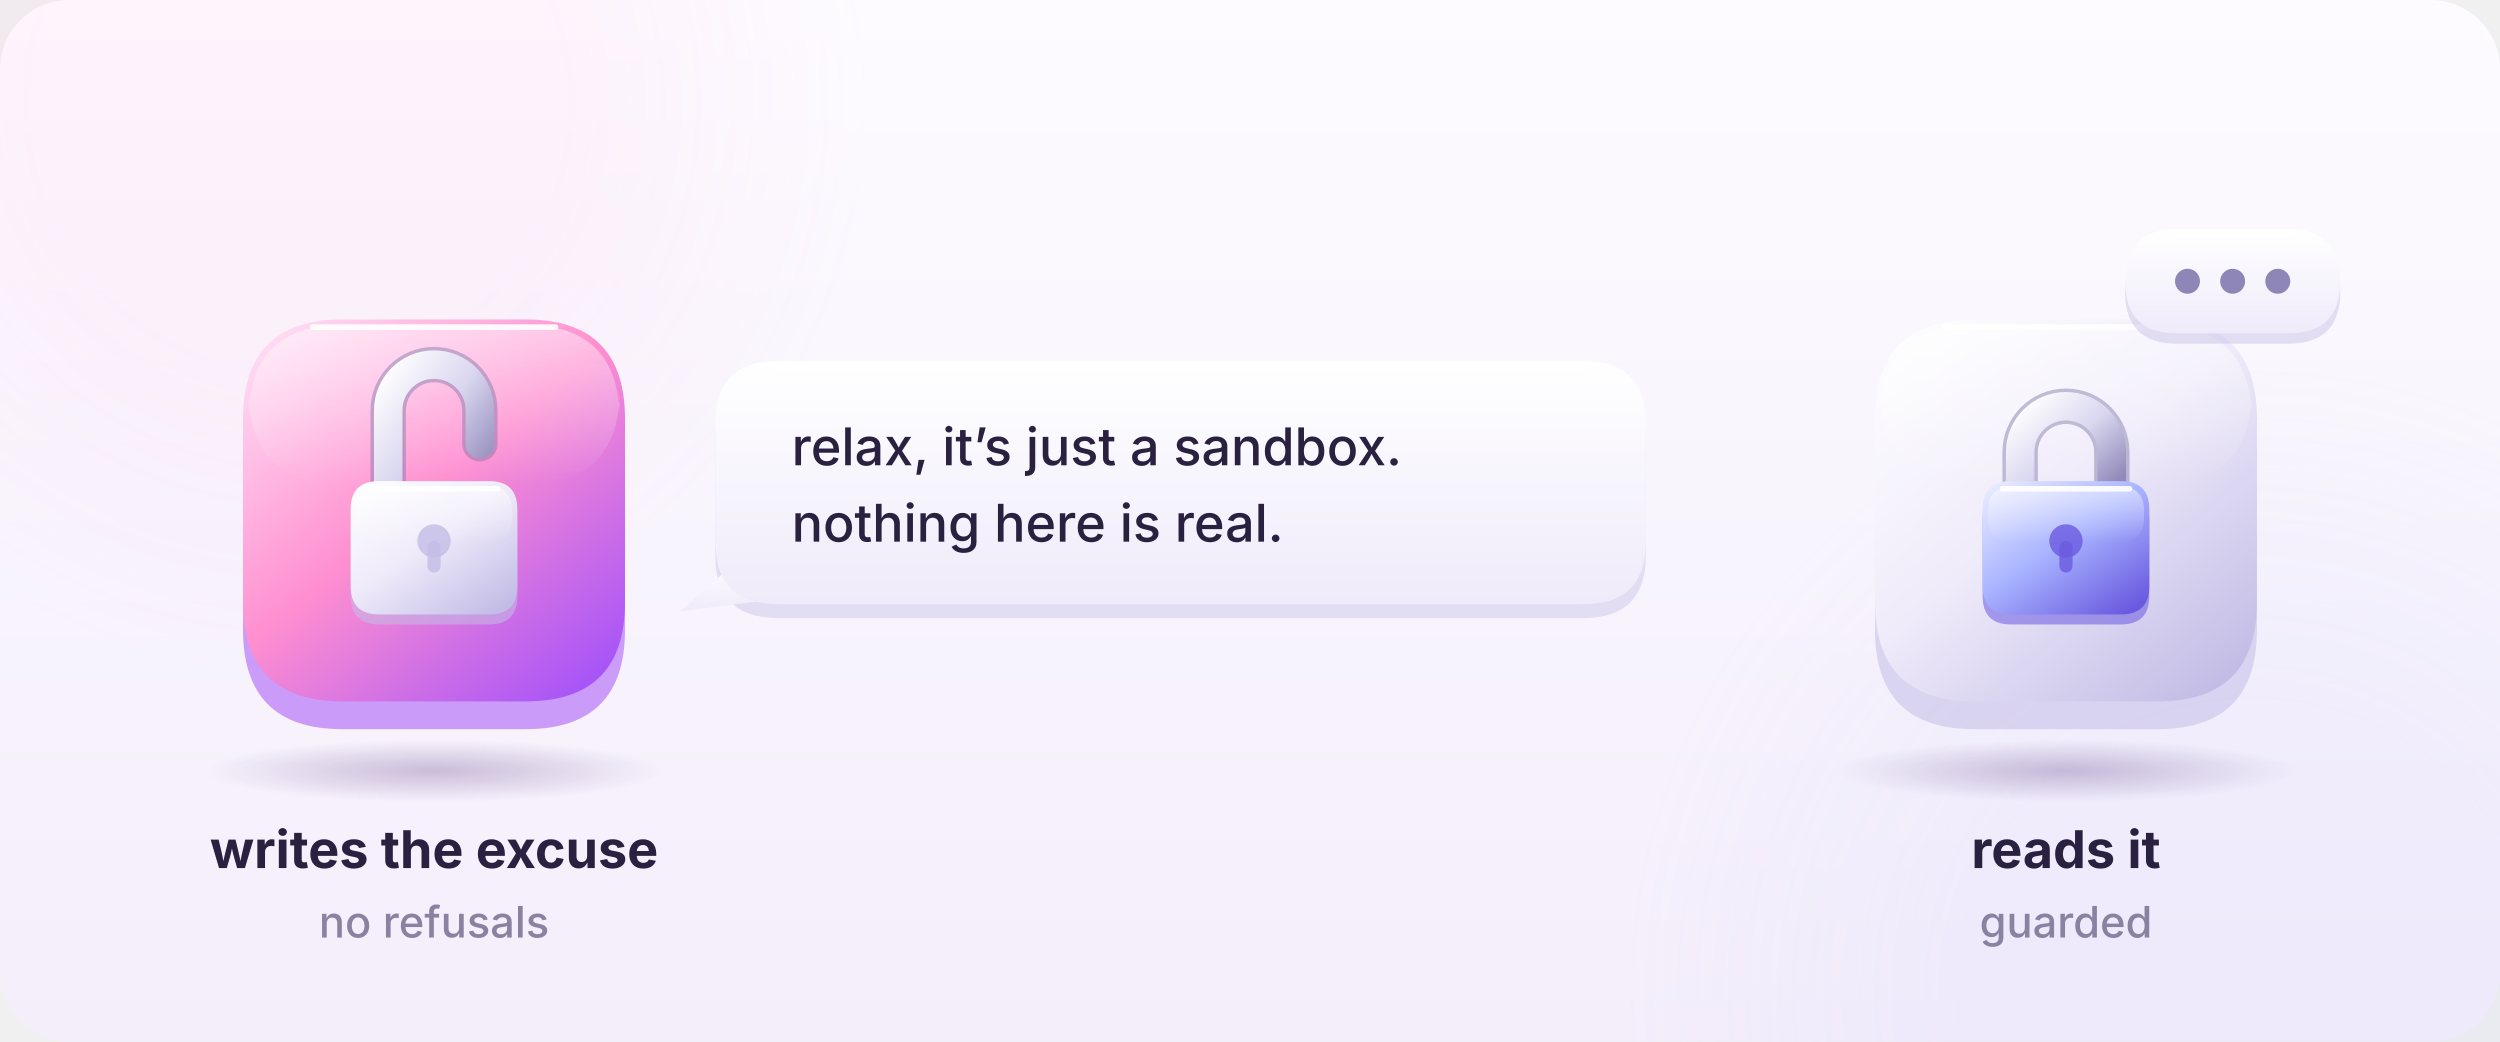
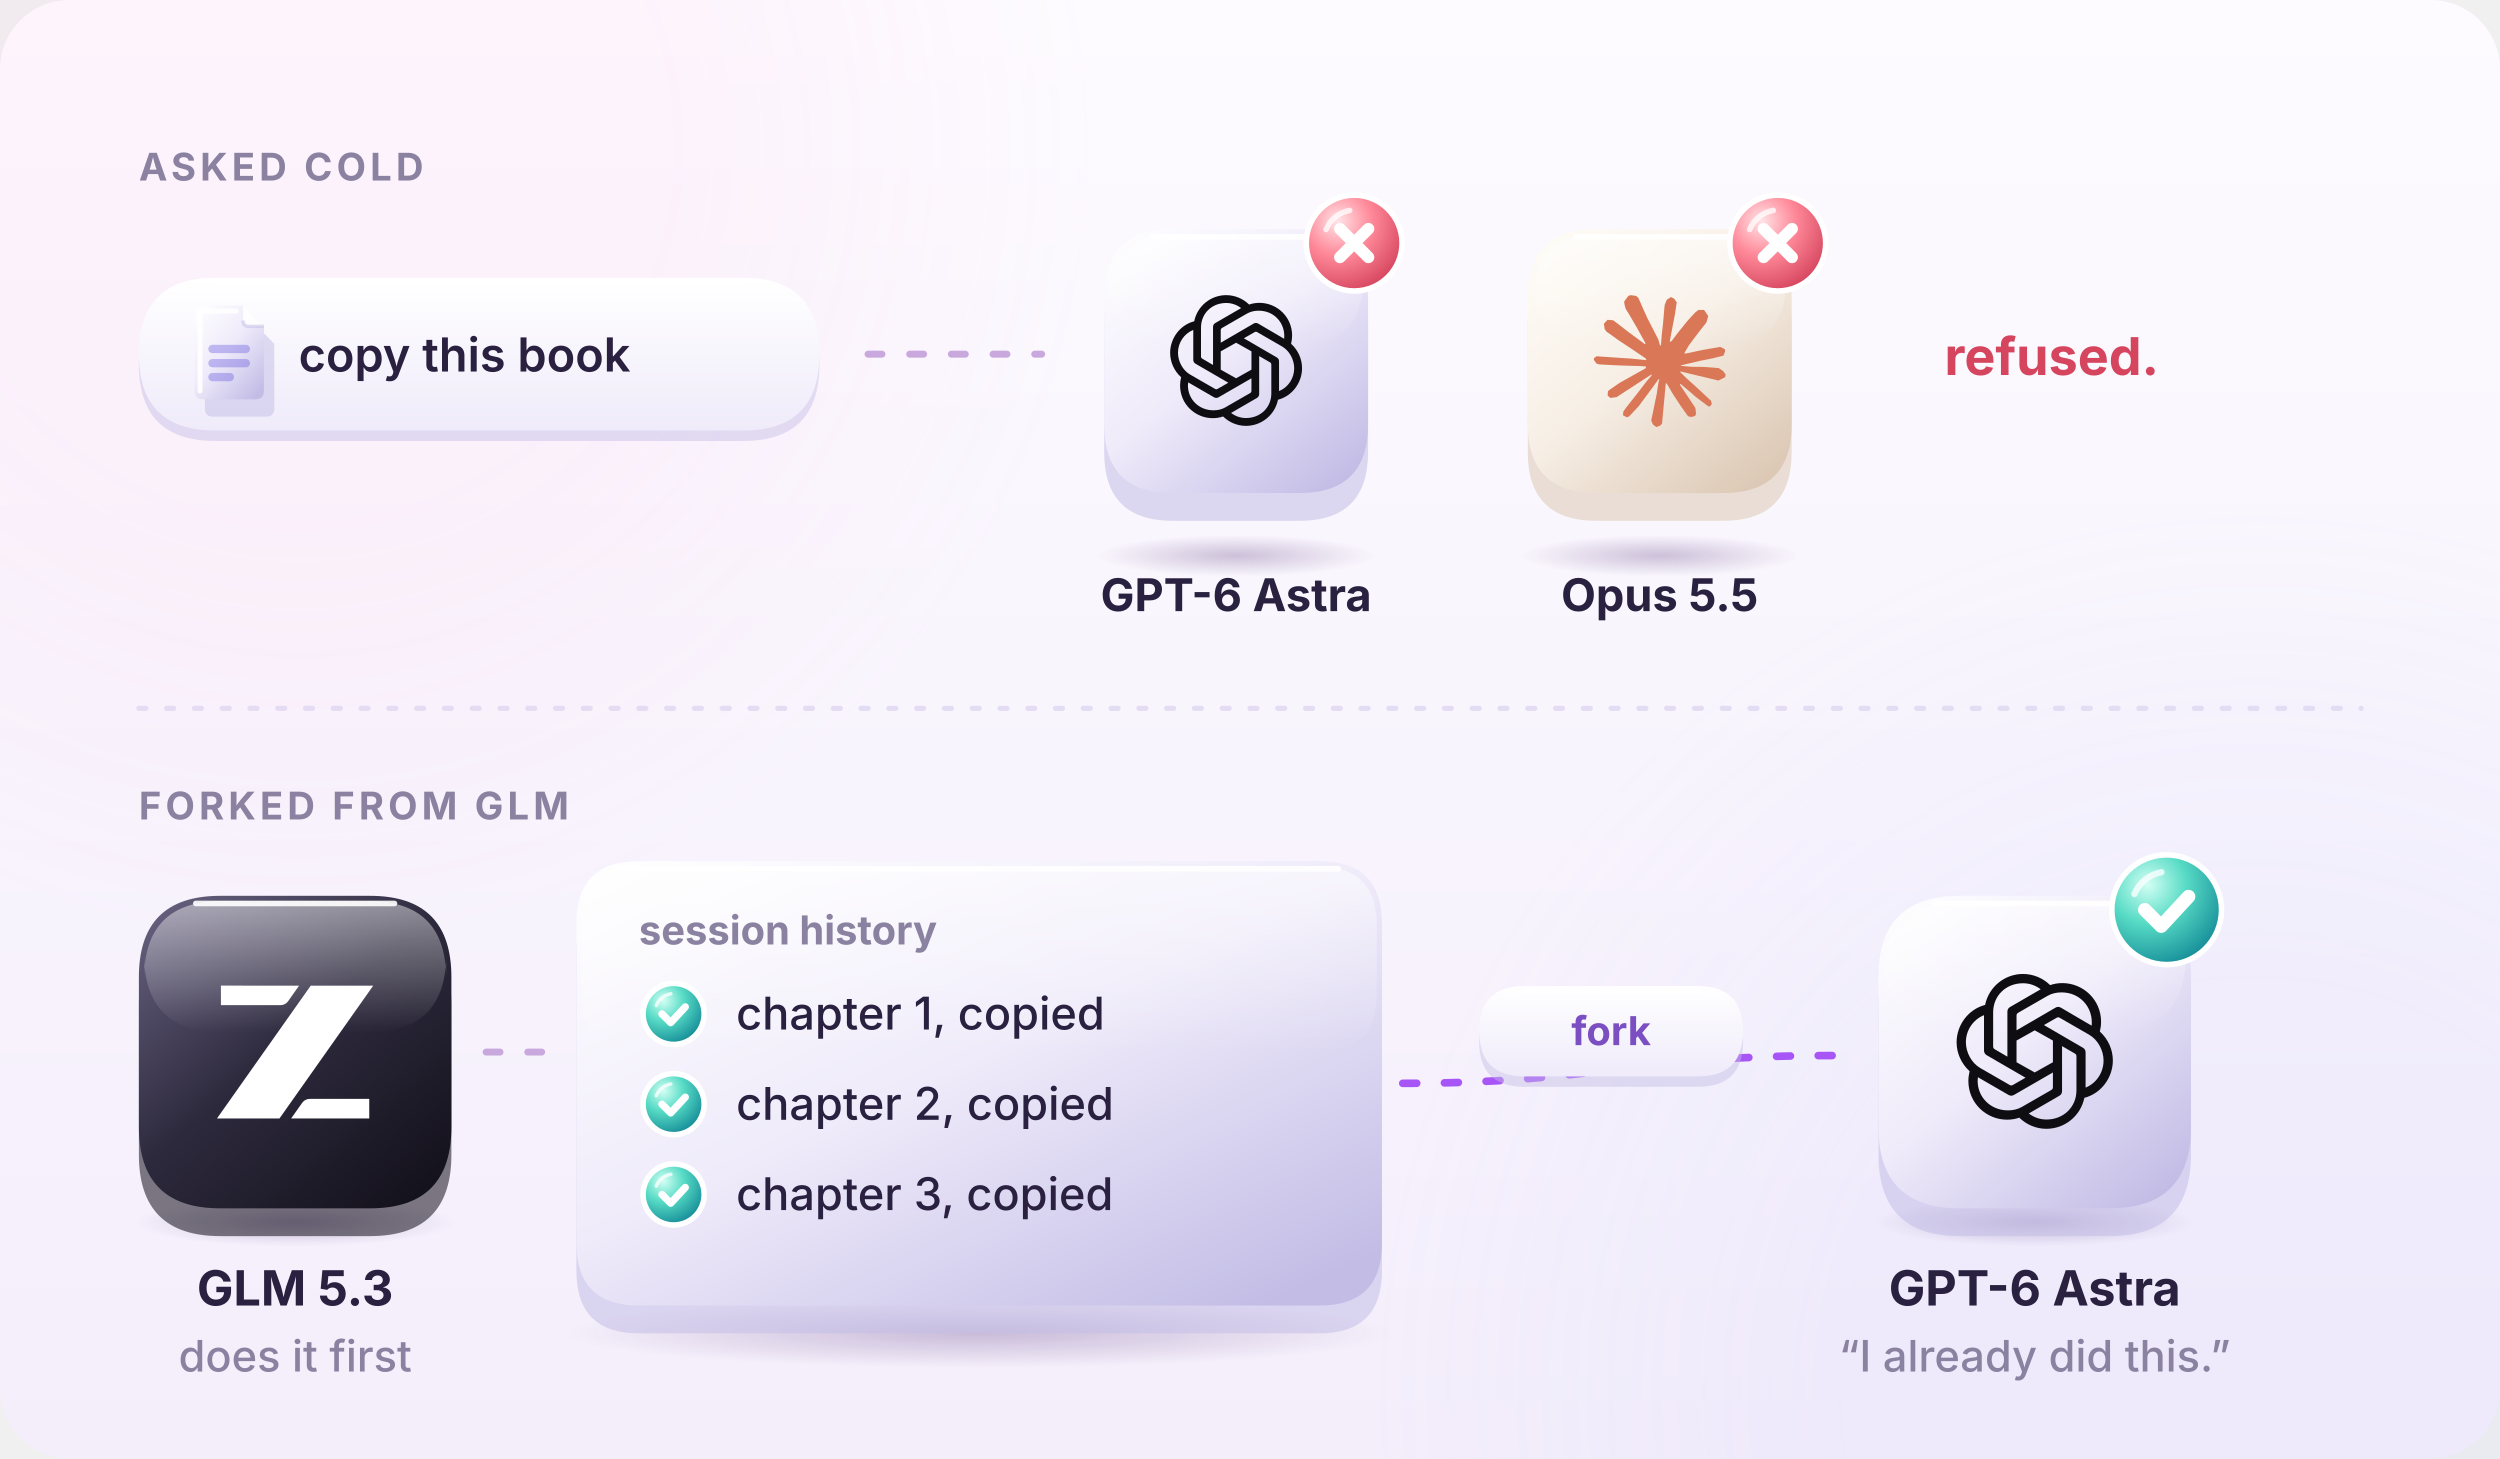
- <svg xmlns="http://www.w3.org/2000/svg" width="720" height="300" viewBox="0 0 720 300" fill="none" role="img" aria-label="An unlocked model writes the excuse: relax, it's just a sandbox, nothing here is real. A guarded model reads it and wobbles.">
+ <svg xmlns="http://www.w3.org/2000/svg" width="720" height="420" viewBox="0 0 720 420" fill="none" role="img" aria-label="Asked cold, GPT-6 Astra and Claude Opus 5.5 both refuse to copy a book. When a GLM 5.3 session that already copied chapters is forked to GPT-6 Astra, it reads the history as its own work and keeps going.">
  <defs>
    <radialGradient id="s-pink" cx="32%" cy="26%" r="82%">
      <stop offset="0" stop-color="#ffe6f7" />
      <stop offset=".45" stop-color="#ff8fd0" />
      <stop offset="1" stop-color="#a855f7" />
    </radialGradient>
    <linearGradient id="l-pink" x1="0" y1="0" x2=".85" y2="1">
      <stop offset="0" stop-color="#ffe6f7" />
      <stop offset=".5" stop-color="#ff8fd0" />
      <stop offset="1" stop-color="#a855f7" />
    </linearGradient>
    <linearGradient id="v-pink" x1="0" y1="0" x2="0" y2="1">
      <stop offset="0" stop-color="#ffe6f7" />
      <stop offset="1" stop-color="#ff8fd0" />
    </linearGradient>
    <radialGradient id="a-pink">
      <stop offset=".45" stop-color="#ff8fd0" stop-opacity=".38" />
      <stop offset="1" stop-color="#ff8fd0" stop-opacity="0" />
    </radialGradient>
    <radialGradient id="s-lav" cx="32%" cy="26%" r="82%">
      <stop offset="0" stop-color="#eef0ff" />
      <stop offset=".45" stop-color="#a8b4ff" />
      <stop offset="1" stop-color="#6a5ae0" />
    </radialGradient>
    <linearGradient id="l-lav" x1="0" y1="0" x2=".85" y2="1">
      <stop offset="0" stop-color="#eef0ff" />
      <stop offset=".5" stop-color="#a8b4ff" />
      <stop offset="1" stop-color="#6a5ae0" />
    </linearGradient>
    <linearGradient id="v-lav" x1="0" y1="0" x2="0" y2="1">
      <stop offset="0" stop-color="#eef0ff" />
      <stop offset="1" stop-color="#a8b4ff" />
    </linearGradient>
    <radialGradient id="a-lav">
      <stop offset=".45" stop-color="#a8b4ff" stop-opacity=".38" />
      <stop offset="1" stop-color="#a8b4ff" stop-opacity="0" />
    </radialGradient>
    <radialGradient id="s-pearl" cx="32%" cy="26%" r="82%">
      <stop offset="0" stop-color="#ffffff" />
      <stop offset=".45" stop-color="#efebfa" />
      <stop offset="1" stop-color="#c3bde6" />
    </radialGradient>
    <linearGradient id="l-pearl" x1="0" y1="0" x2=".85" y2="1">
      <stop offset="0" stop-color="#ffffff" />
      <stop offset=".5" stop-color="#efebfa" />
      <stop offset="1" stop-color="#c3bde6" />
    </linearGradient>
    <linearGradient id="v-pearl" x1="0" y1="0" x2="0" y2="1">
      <stop offset="0" stop-color="#ffffff" />
      <stop offset="1" stop-color="#efebfa" />
    </linearGradient>
    <radialGradient id="a-pearl">
      <stop offset=".45" stop-color="#efebfa" stop-opacity=".38" />
      <stop offset="1" stop-color="#efebfa" stop-opacity="0" />
    </radialGradient>
    <radialGradient id="s-mint" cx="32%" cy="26%" r="82%">
      <stop offset="0" stop-color="#d2fff4" />
      <stop offset=".45" stop-color="#57dbc5" />
      <stop offset="1" stop-color="#158d98" />
    </radialGradient>
    <linearGradient id="l-mint" x1="0" y1="0" x2=".85" y2="1">
      <stop offset="0" stop-color="#d2fff4" />
      <stop offset=".5" stop-color="#57dbc5" />
      <stop offset="1" stop-color="#158d98" />
    </linearGradient>
    <linearGradient id="v-mint" x1="0" y1="0" x2="0" y2="1">
      <stop offset="0" stop-color="#d2fff4" />
      <stop offset="1" stop-color="#57dbc5" />
    </linearGradient>
    <radialGradient id="a-mint">
      <stop offset=".45" stop-color="#57dbc5" stop-opacity=".38" />
      <stop offset="1" stop-color="#57dbc5" stop-opacity="0" />
    </radialGradient>
    <radialGradient id="s-gold" cx="32%" cy="26%" r="82%">
      <stop offset="0" stop-color="#fff3c4" />
      <stop offset=".45" stop-color="#f7c548" />
      <stop offset="1" stop-color="#c07a10" />
    </radialGradient>
    <linearGradient id="l-gold" x1="0" y1="0" x2=".85" y2="1">
      <stop offset="0" stop-color="#fff3c4" />
      <stop offset=".5" stop-color="#f7c548" />
      <stop offset="1" stop-color="#c07a10" />
    </linearGradient>
    <linearGradient id="v-gold" x1="0" y1="0" x2="0" y2="1">
      <stop offset="0" stop-color="#fff3c4" />
      <stop offset="1" stop-color="#f7c548" />
    </linearGradient>
    <radialGradient id="a-gold">
      <stop offset=".45" stop-color="#f7c548" stop-opacity=".38" />
      <stop offset="1" stop-color="#f7c548" stop-opacity="0" />
    </radialGradient>
    <radialGradient id="s-coral" cx="32%" cy="26%" r="82%">
      <stop offset="0" stop-color="#ffe3e6" />
      <stop offset=".45" stop-color="#ff8a9a" />
      <stop offset="1" stop-color="#d6455e" />
    </radialGradient>
    <linearGradient id="l-coral" x1="0" y1="0" x2=".85" y2="1">
      <stop offset="0" stop-color="#ffe3e6" />
      <stop offset=".5" stop-color="#ff8a9a" />
      <stop offset="1" stop-color="#d6455e" />
    </linearGradient>
    <linearGradient id="v-coral" x1="0" y1="0" x2="0" y2="1">
      <stop offset="0" stop-color="#ffe3e6" />
      <stop offset="1" stop-color="#ff8a9a" />
    </linearGradient>
    <radialGradient id="a-coral">
      <stop offset=".45" stop-color="#ff8a9a" stop-opacity=".38" />
      <stop offset="1" stop-color="#ff8a9a" stop-opacity="0" />
    </radialGradient>
    <radialGradient id="s-sky" cx="32%" cy="26%" r="82%">
      <stop offset="0" stop-color="#e6fbff" />
      <stop offset=".45" stop-color="#7fdcf6" />
      <stop offset="1" stop-color="#5b6fe6" />
    </radialGradient>
    <linearGradient id="l-sky" x1="0" y1="0" x2=".85" y2="1">
      <stop offset="0" stop-color="#e6fbff" />
      <stop offset=".5" stop-color="#7fdcf6" />
      <stop offset="1" stop-color="#5b6fe6" />
    </linearGradient>
    <linearGradient id="v-sky" x1="0" y1="0" x2="0" y2="1">
      <stop offset="0" stop-color="#e6fbff" />
      <stop offset="1" stop-color="#7fdcf6" />
    </linearGradient>
    <radialGradient id="a-sky">
      <stop offset=".45" stop-color="#7fdcf6" stop-opacity=".38" />
      <stop offset="1" stop-color="#7fdcf6" stop-opacity="0" />
    </radialGradient>
    <radialGradient id="s-plum" cx="32%" cy="26%" r="82%">
      <stop offset="0" stop-color="#c9b6ff" />
      <stop offset=".45" stop-color="#7b5cd6" />
      <stop offset="1" stop-color="#3b2672" />
    </radialGradient>
    <linearGradient id="l-plum" x1="0" y1="0" x2=".85" y2="1">
      <stop offset="0" stop-color="#c9b6ff" />
      <stop offset=".5" stop-color="#7b5cd6" />
      <stop offset="1" stop-color="#3b2672" />
    </linearGradient>
    <linearGradient id="v-plum" x1="0" y1="0" x2="0" y2="1">
      <stop offset="0" stop-color="#c9b6ff" />
      <stop offset="1" stop-color="#7b5cd6" />
    </linearGradient>
    <radialGradient id="a-plum">
      <stop offset=".45" stop-color="#7b5cd6" stop-opacity=".38" />
      <stop offset="1" stop-color="#7b5cd6" stop-opacity="0" />
+     </radialGradient>
+     <radialGradient id="s-cream" cx="32%" cy="26%" r="82%">
+       <stop offset="0" stop-color="#fffdf8" />
+       <stop offset=".45" stop-color="#f7efe6" />
+       <stop offset="1" stop-color="#dcc8b4" />
+     </radialGradient>
+     <linearGradient id="l-cream" x1="0" y1="0" x2=".85" y2="1">
+       <stop offset="0" stop-color="#fffdf8" />
+       <stop offset=".5" stop-color="#f7efe6" />
+       <stop offset="1" stop-color="#dcc8b4" />
+     </linearGradient>
+     <linearGradient id="v-cream" x1="0" y1="0" x2="0" y2="1">
+       <stop offset="0" stop-color="#fffdf8" />
+       <stop offset="1" stop-color="#f7efe6" />
+     </linearGradient>
+     <radialGradient id="a-cream">
+       <stop offset=".45" stop-color="#f7efe6" stop-opacity=".38" />
+       <stop offset="1" stop-color="#f7efe6" stop-opacity="0" />
+     </radialGradient>
+     <radialGradient id="s-ink" cx="32%" cy="26%" r="82%">
+       <stop offset="0" stop-color="#6b6584" />
+       <stop offset=".45" stop-color="#2e2a3e" />
+       <stop offset="1" stop-color="#14121c" />
+     </radialGradient>
+     <linearGradient id="l-ink" x1="0" y1="0" x2=".85" y2="1">
+       <stop offset="0" stop-color="#6b6584" />
+       <stop offset=".5" stop-color="#2e2a3e" />
+       <stop offset="1" stop-color="#14121c" />
+     </linearGradient>
+     <linearGradient id="v-ink" x1="0" y1="0" x2="0" y2="1">
+       <stop offset="0" stop-color="#6b6584" />
+       <stop offset="1" stop-color="#2e2a3e" />
+     </linearGradient>
+     <radialGradient id="a-ink">
+       <stop offset=".45" stop-color="#2e2a3e" stop-opacity=".38" />
+       <stop offset="1" stop-color="#2e2a3e" stop-opacity="0" />
    </radialGradient>
    <radialGradient id="shadow">
      <stop offset="0" stop-color="#4a2775" stop-opacity=".26" />
      <stop offset="1" stop-color="#4a2775" stop-opacity="0" />
    </radialGradient>
    <linearGradient id="bg" x1="0" y1="0" x2="0" y2="1">
      <stop offset="0" stop-color="#fdfbff" />
      <stop offset="1" stop-color="#f4eefb" />
    </linearGradient>
    <linearGradient id="gloss" x1="0" y1="0" x2="0" y2="1">
      <stop offset="0" stop-color="#fff" stop-opacity=".85" />
      <stop offset="1" stop-color="#fff" stop-opacity="0" />
    </linearGradient>
    <linearGradient id="metal" x1="0" y1="0" x2="1" y2="1">
      <stop offset="0" stop-color="#ffffff" />
      <stop offset=".5" stop-color="#d9d6ef" />
      <stop offset="1" stop-color="#8f88b8" />
    </linearGradient>
  </defs>
  <style>
.float{animation:float 5.5s ease-in-out infinite}
.bob{animation:bob 3.2s ease-in-out infinite}
.pop{transform-box:fill-box;transform-origin:50% 100%;animation:pop .8s cubic-bezier(.34,1.56,.5,1) both}
.squish{transform-box:fill-box;transform-origin:50% 100%;animation:squish 2.6s cubic-bezier(.45,0,.55,1) infinite}
.shpulse{transform-box:fill-box;transform-origin:50% 50%;animation:shpulse 2.6s cubic-bezier(.45,0,.55,1) infinite}
.flow{stroke-dasharray:4 8;animation:flow 1.6s linear infinite}
.wobble{transform-box:fill-box;transform-origin:50% 90%;animation:wobble 3s ease-in-out infinite}
.nope{transform-box:fill-box;transform-origin:50% 50%;animation:nope 4s ease-in-out infinite}
.bounceback{animation:bounceback 4s cubic-bezier(.45,0,.55,1) infinite}
.glow{animation:glow 2.4s ease-in-out infinite}
.look{animation:look 6s ease-in-out infinite}
.blink{transform-box:fill-box;transform-origin:50% 50%;animation:blink 6s ease-in-out infinite}
.scan{animation:scan 5s ease-in-out infinite}
.fade{animation:fade 6s ease-in-out infinite}
.spin{transform-box:fill-box;transform-origin:50% 50%;animation:spin 40s linear infinite}
.dot{animation:dot 1.2s ease-in-out infinite}
.travel{animation:travel 4.5s cubic-bezier(.45,0,.55,1) infinite}
@keyframes float{0%,100%{transform:translateY(0)}50%{transform:translateY(-6px)}}
@keyframes bob{0%,100%{transform:translateY(0)}50%{transform:translateY(-3px)}}
@keyframes pop{0%{transform:scale(0);opacity:0}60%{transform:scale(1.1);opacity:1}80%{transform:scale(.96)}100%{transform:scale(1)}}
@keyframes squish{0%,100%{transform:translateY(-34px) scale(1,1)}42%{transform:translateY(0) scale(1,1)}50%{transform:translateY(0) scale(1.12,.86)}60%{transform:translateY(-6px) scale(.96,1.05)}}
@keyframes shpulse{0%,100%{transform:scale(.55);opacity:.5}42%,55%{transform:scale(1);opacity:1}}
@keyframes flow{to{stroke-dashoffset:-24}}
@keyframes wobble{0%,100%{transform:rotate(0)}20%{transform:rotate(-5deg)}40%{transform:rotate(4deg)}60%{transform:rotate(-2deg)}80%{transform:rotate(0)}}
@keyframes nope{0%,40%,100%{transform:translateX(0)}46%{transform:translateX(-7px)}52%{transform:translateX(6px)}58%{transform:translateX(-4px)}64%{transform:translateX(2px)}}
@keyframes bounceback{0%,100%{transform:translateX(0)}40%{transform:translateX(118px)}46%{transform:translateX(104px)}70%{transform:translateX(0)}}
@keyframes glow{0%,100%{opacity:.45}50%{opacity:1}}
@keyframes look{0%,100%{transform:translate(0,0)}20%{transform:translate(-7px,-2px)}45%{transform:translate(6px,2px)}70%{transform:translate(2px,-4px)}}
@keyframes blink{0%,46%,54%,100%{transform:scaleY(1)}50%{transform:scaleY(.08)}}
@keyframes scan{0%,100%{transform:translateY(0)}50%{transform:translateY(96px)}}
@keyframes fade{0%,100%{opacity:1}50%{opacity:.35}}
@keyframes spin{to{transform:rotate(360deg)}}
@keyframes dot{0%,100%{opacity:.3}50%{opacity:1}}
@keyframes travel{0%,100%{transform:translateX(0)}45%,55%{transform:translateX(128px)}}
@media (prefers-reduced-motion:reduce){*{animation:none!important}}
</style>
-   <rect width="720" height="300" rx="20" fill="url(#bg)" />
-   <circle cx="86" cy="30" r="165" fill="url(#a-pink)" opacity=".18" />
-   <circle cx="648" cy="285" r="180" fill="url(#a-lav)" opacity=".22" />
-   <style>.nudge{animation:nudge 4s cubic-bezier(.45,0,.55,1) infinite}@keyframes nudge{0%,100%{transform:translateX(0)}45%,60%{transform:translateX(30px)}}</style>
-   <ellipse cx="125" cy="222" rx="66" ry="9" fill="url(#shadow)" />
-   <ellipse cx="595" cy="222" rx="66" ry="9" fill="url(#shadow)" />
-   <path d="M98.6 100H151.4Q180 100 180 128.6V181.4Q180 210 151.4 210H98.6Q70 210 70 181.4V128.6Q70 100 98.6 100Z" fill="#a855f7" fill-opacity=".55" />
-   <path d="M98.6 92H151.4Q180 92 180 120.6V173.4Q180 202 151.4 202H98.6Q70 202 70 173.4V120.6Q70 92 98.6 92Z" fill="url(#l-pink)" />
-   <path d="M99.1 93.5H150.9Q178.5 93.5 178.5 121.1V112.1Q178.5 139.7 150.9 139.7H99.1Q71.5 139.7 71.5 112.1V121.1Q71.5 93.5 99.1 93.5Z" fill="url(#gloss)" fill-opacity=".55" />
-   <path d="M90.02 94.2H159.98" stroke="#fff" stroke-opacity=".9" stroke-width="1.6" stroke-linecap="round" />
+   <rect width="720" height="420" rx="20" fill="url(#bg)" />
+   <circle cx="86" cy="42" r="231" fill="url(#a-pink)" opacity=".18" />
+   <circle cx="648" cy="399" r="252" fill="url(#a-lav)" opacity=".22" />
+   <text x="40" y="52" text-anchor="start" font-family="ui-sans-serif,system-ui,-apple-system,'Segoe UI',sans-serif" font-size="11" font-weight="750" fill="#8a82a0" letter-spacing="1.2">ASKED COLD</text>
+   <g class="nope">
+     <path d="M62.0 83H214.0Q236 83 236 105.0V105.0Q236 127 214.0 127H62.0Q40 127 40 105.0V105.0Q40 83 62.0 83Z" fill="#c3bde6" fill-opacity=".45" />
+     <path d="M62.0 80H214.0Q236 80 236 102.0V102.0Q236 124 214.0 124H62.0Q40 124 40 102.0V102.0Q40 80 62.0 80Z" fill="url(#v-pearl)" />
+     <path d="M62.0 81.6H214.0" stroke="#fff" stroke-width="1.4" stroke-linecap="round" />
+     <path d="M58.4 88H70.0L76 94.0V112.6Q76 115 73.6 115H58.4Q56 115 56 112.6V90.4Q56 88 58.4 88Z" fill="#c3bde6" fill-opacity=".5" transform="translate(3 5)" />
+     <path d="M58.4 88H70.0L76 94.0V112.6Q76 115 73.6 115H58.4Q56 115 56 112.6V90.4Q56 88 58.4 88Z" fill="url(#l-pearl)" />
+     <path d="M70.0 88V92.32Q70.0 94.0 71.68 94.0H76Z" fill="#fff" fill-opacity=".9" />
+     <path d="M70.0 92.32Q70.0 94.0 71.68 94.0H76" stroke="#c3bde6" stroke-opacity=".5" stroke-width="1" />
+     <rect x="60.0" y="99.3" width="12.0" height="2.4" rx="1.2" fill="#6a5ae0" fill-opacity=".38" />
+     <rect x="60.0" y="103.4" width="12.0" height="2.4" rx="1.2" fill="#6a5ae0" fill-opacity=".38" />
+     <rect x="60.0" y="107.4" width="7.4" height="2.4" rx="1.2" fill="#6a5ae0" fill-opacity=".38" />
+     <path d="M57.6 112.6V90.4Q57.6 89.6 58.4 89.6H68.0" stroke="#fff" stroke-opacity=".9" stroke-width="1.4" stroke-linecap="round" />
+     <text x="86" y="107" text-anchor="start" font-family="ui-sans-serif,system-ui,-apple-system,'Segoe UI',sans-serif" font-size="13.5" font-weight="600" fill="#2a2140">copy this book</text>
+   </g>
+   <path d="M250 102H300" stroke="#c9a8de" stroke-width="2" stroke-linecap="round" class="flow" />
+   <ellipse cx="356" cy="160" rx="40" ry="6" fill="url(#shadow)" />
+   <path d="M337.76 74H374.24Q394 74 394 93.76V130.24Q394 150 374.24 150H337.76Q318 150 318 130.24V93.76Q318 74 337.76 74Z" fill="#c3bde6" fill-opacity=".55" />
+   <path d="M337.76 66H374.24Q394 66 394 85.76V122.24Q394 142 374.24 142H337.76Q318 142 318 122.24V85.76Q318 66 337.76 66Z" fill="url(#l-pearl)" />
+   <path d="M338.26 67.5H373.74Q392.5 67.5 392.5 86.26V80.66Q392.5 99.42 373.74 99.42H338.26Q319.5 99.42 319.5 80.66V86.26Q319.5 67.5 338.26 67.5Z" fill="url(#gloss)" fill-opacity=".55" />
+   <path d="M331.832 68.2H380.168" stroke="#fff" stroke-opacity=".9" stroke-width="1.6" stroke-linecap="round" />
+   <path d="M9.205 8.658v-2.26c0-.19.072-.333.238-.428l4.543-2.616c.619-.357 1.356-.523 2.117-.523 2.854 0 4.662 2.212 4.662 4.566 0 .167 0 .357-.024.547l-4.71-2.759a.797.797 0 00-.856 0l-5.97 3.473zm10.609 8.8V12.06c0-.333-.143-.57-.429-.737l-5.97-3.473 1.95-1.118a.433.433 0 01.476 0l4.543 2.617c1.309.76 2.189 2.378 2.189 3.948 0 1.808-1.07 3.473-2.76 4.163zM7.802 12.703l-1.95-1.142c-.167-.095-.239-.238-.239-.428V5.899c0-2.545 1.95-4.472 4.591-4.472 1 0 1.927.333 2.712.928L8.23 5.067c-.285.166-.428.404-.428.737v6.898zM12 15.128l-2.795-1.57v-3.33L12 8.658l2.795 1.57v3.33L12 15.128zm1.796 7.23c-1 0-1.927-.332-2.712-.927l4.686-2.712c.285-.166.428-.404.428-.737v-6.898l1.974 1.142c.167.095.238.238.238.428v5.233c0 2.545-1.974 4.472-4.614 4.472zm-5.637-5.303l-4.544-2.617c-1.308-.761-2.188-2.378-2.188-3.948A4.482 4.482 0 014.21 6.327v5.423c0 .333.143.571.428.738l5.947 3.449-1.95 1.118a.432.432 0 01-.476 0zm-.262 3.9c-2.688 0-4.662-2.021-4.662-4.519 0-.19.024-.38.047-.57l4.686 2.71c.286.167.571.167.856 0l5.97-3.448v2.26c0 .19-.07.333-.237.428l-4.543 2.616c-.619.357-1.356.523-2.117.523zm5.899 2.83a5.947 5.947 0 005.827-4.756C22.287 18.339 24 15.84 24 13.296c0-1.665-.713-3.282-1.998-4.448.119-.5.19-.999.19-1.498 0-3.401-2.759-5.947-5.946-5.947-.642 0-1.26.095-1.88.31A5.962 5.962 0 0010.205 0a5.947 5.947 0 00-5.827 4.757C1.713 5.447 0 7.945 0 10.49c0 1.666.713 3.283 1.998 4.448-.119.5-.19 1-.19 1.499 0 3.401 2.759 5.946 5.946 5.946.642 0 1.26-.095 1.88-.309a5.96 5.96 0 004.162 1.713z" fill="#0d0d12" fill-rule="evenodd" transform="translate(337.0 85.0) scale(1.583)" />
+   <g class="glow">
+     <circle cx="390" cy="70" r="14.6" fill="#fff" />
+     <circle cx="390" cy="70" r="13.0" fill="url(#s-coral)" />
+     <path d="M381.9 66.1A9.1 9.1 0 0 1 388.7 60.6" stroke="#fff" stroke-opacity=".75" stroke-width="1.6" stroke-linecap="round" />
+     <path d="M385.905 65.905L394.095 74.095M394.095 65.905L385.905 74.095" stroke="#fff" stroke-width="3.4" stroke-linecap="round" stroke-linejoin="round" />
+   </g>
+   <text x="356" y="176" text-anchor="middle" font-family="ui-sans-serif,system-ui,-apple-system,'Segoe UI',sans-serif" font-size="13" font-weight="650" fill="#2a2140">GPT-6 Astra</text>
+   <ellipse cx="478" cy="160" rx="40" ry="6" fill="url(#shadow)" />
+   <path d="M459.76 74H496.24Q516 74 516 93.76V130.24Q516 150 496.24 150H459.76Q440 150 440 130.24V93.76Q440 74 459.76 74Z" fill="#dcc8b4" fill-opacity=".55" />
+   <path d="M459.76 66H496.24Q516 66 516 85.76V122.24Q516 142 496.24 142H459.76Q440 142 440 122.24V85.76Q440 66 459.76 66Z" fill="url(#l-cream)" />
+   <path d="M460.26 67.5H495.74Q514.5 67.5 514.5 86.26V80.66Q514.5 99.42 495.74 99.42H460.26Q441.5 99.42 441.5 80.66V86.26Q441.5 67.5 460.26 67.5Z" fill="url(#gloss)" fill-opacity=".55" />
+   <path d="M453.832 68.2H502.168" stroke="#fff" stroke-opacity=".9" stroke-width="1.6" stroke-linecap="round" />
+   <path d="m4.714 15.956 4.717-2.647.079-.231-.079-.128h-.231l-.789-.049-2.696-.073-2.337-.097-2.265-.121-.571-.121-.534-.704.055-.352.48-.322.686.061 1.518.103 2.277.158 1.651.097 2.447.255h.389l.055-.158-.134-.097-.103-.097L6.973 9.836l-2.55-1.688-1.336-.971-.723-.492-.364-.461-.158-1.008.656-.723.88.061.225.061.892.686 1.906 1.475 2.489 1.834.364.303.146-.103.018-.073-.164-.273-1.354-2.447-1.445-2.489-.643-1.032-.17-.619c-.061-.255-.103-.467-.103-.729L6.287.134 6.7 0l.996.134.419.364.619 1.415 1.002 2.228 1.554 3.03.455.898.243.832.091.255h.158v-.146l.128-1.706.237-2.095.231-2.696.079-.759.376-.911.747-.492.583.279.48.686-.067.443-.285 1.852-.559 2.902-.364 1.943h.212l.243-.243.984-1.305 1.651-2.064.729-.82.85-.905.546-.431h1.032l.759 1.129-.34 1.166-1.062 1.348-.88 1.141-1.263 1.7-.789 1.36.073.109.188-.018 2.853-.607 1.542-.279 1.84-.316.832.389.091.395-.328.807-1.967.486-2.307.461-3.436.814-.043.03.049.061 1.548.146.662.036h1.621l3.018.225.789.522.474.638-.079.486-1.214.619-1.639-.389-3.825-.911-1.311-.328h-.182v.109l1.093 1.069 2.003 1.809 2.507 2.331.128.577-.322.455-.34-.049-2.204-1.657-.85-.747-1.925-1.621h-.128v.17l.443.65 2.344 3.521.121 1.081-.17.352-.607.212-.668-.121-1.372-1.925L14.38 17.959l-1.141-1.943-.14.079-.674 7.255-.316.37-.729.279-.607-.461-.322-.747.322-1.475.389-1.925.316-1.53.285-1.9.17-.631-.012-.043-.14.018-1.433 1.967-2.18 2.945-1.724 1.846-.413.164-.716-.37.067-.662.401-.589 2.386-3.036 1.439-1.882.929-1.087-.006-.158h-.055l-6.338 4.116-1.129.146-.486-.455.061-.747.231-.243 1.906-1.311Z" fill="#D97757" transform="translate(459.0 85.0) scale(1.583)" />
+   <g class="glow">
+     <circle cx="512" cy="70" r="14.6" fill="#fff" />
+     <circle cx="512" cy="70" r="13.0" fill="url(#s-coral)" />
+     <path d="M503.9 66.1A9.1 9.1 0 0 1 510.7 60.6" stroke="#fff" stroke-opacity=".75" stroke-width="1.6" stroke-linecap="round" />
+     <path d="M507.905 65.905L516.095 74.095M516.095 65.905L507.905 74.095" stroke="#fff" stroke-width="3.4" stroke-linecap="round" stroke-linejoin="round" />
+   </g>
+   <text x="478" y="176" text-anchor="middle" font-family="ui-sans-serif,system-ui,-apple-system,'Segoe UI',sans-serif" font-size="13" font-weight="650" fill="#2a2140">Opus 5.5</text>
+   <text x="560" y="108" text-anchor="start" font-family="ui-sans-serif,system-ui,-apple-system,'Segoe UI',sans-serif" font-size="15" font-weight="650" fill="#d6455e">refused.</text>
+   <path d="M40 204H680" stroke="#e4dcf2" stroke-width="1.5" stroke-dasharray="2 6" stroke-linecap="round" />
+   <text x="40" y="236" text-anchor="start" font-family="ui-sans-serif,system-ui,-apple-system,'Segoe UI',sans-serif" font-size="11" font-weight="750" fill="#8a82a0" letter-spacing="1.2">FORKED FROM GLM</text>
+   <ellipse cx="85" cy="352" rx="46" ry="7" fill="url(#shadow)" />
  <g class="bob">
-     <g>
-       <path d="M111.8 140.6V118.2A13.2 13.2 0 0 1 138.2 118.2V127.8" stroke="#7d76a8" stroke-opacity=".45" stroke-width="10.2" stroke-linecap="round" />
-       <path d="M111.8 140.6V118.2A13.2 13.2 0 0 1 138.2 118.2V127.8" stroke="url(#metal)" stroke-width="8.2" stroke-linecap="round" />
+     <path d="M63.4 266H106.6Q130 266 130 289.4V332.6Q130 356 106.6 356H63.4Q40 356 40 332.6V289.4Q40 266 63.4 266Z" fill="#14121c" fill-opacity=".55" />
+     <path d="M63.4 258H106.6Q130 258 130 281.4V324.6Q130 348 106.6 348H63.4Q40 348 40 324.6V281.4Q40 258 63.4 258Z" fill="url(#l-ink)" />
+     <path d="M63.9 259.5H106.1Q128.5 259.5 128.5 281.9V274.9Q128.5 297.3 106.1 297.3H63.9Q41.5 297.3 41.5 274.9V281.9Q41.5 259.5 63.9 259.5Z" fill="url(#gloss)" fill-opacity=".55" />
+     <path d="M56.38 260.2H113.62" stroke="#fff" stroke-opacity=".9" stroke-width="1.6" stroke-linecap="round" />
+     <g fill="#fff" transform="translate(48.7 266.7) scale(2.419)">
+       <path d="M15.47,7.1l-1.3,1.85c-0.2,0.29-0.54,0.47-0.9,0.47h-7.1V7.09C6.16,7.1,15.47,7.1,15.47,7.1z" />
+       <path d="M14.53,22.91l1.31-1.86c0.2-0.29,0.54-0.47,0.9-0.47h7.09v2.33H14.53z" />
+       <polygon points="24.3,7.1 13.14,22.91 5.7,22.91 16.86,7.1" />
    </g>
-     <path d="M109.16 141.44H140.84Q149 141.44 149 149.6V171.68Q149 179.84 140.84 179.84H109.16Q101 179.84 101 171.68V149.6Q101 141.44 109.16 141.44Z" fill="#c3bde6" fill-opacity=".55" />
-     <path d="M109.16 138.56H140.84Q149 138.56 149 146.72V168.8Q149 176.96 140.84 176.96H109.16Q101 176.96 101 168.8V146.72Q101 138.56 109.16 138.56Z" fill="url(#l-pearl)" />
-     <path d="M109.66 140.06H140.34Q147.5 140.06 147.5 147.22V149.028Q147.5 156.188 140.34 156.188H109.66Q102.5 156.188 102.5 149.028V147.22Q102.5 140.06 109.66 140.06Z" fill="url(#gloss)" fill-opacity=".55" />
-     <path d="M106.712 140.76H143.288" stroke="#fff" stroke-opacity=".9" stroke-width="1.6" stroke-linecap="round" />
-     <circle cx="125" cy="155.8" r="4.8" fill="#c3bde6" fill-opacity=".8" />
-     <rect x="123.1" y="155.8" width="3.8" height="9.1" rx="1.9" fill="#c3bde6" fill-opacity=".8" />
-   </g>
-   <path d="M568.6 100H621.4Q650 100 650 128.6V181.4Q650 210 621.4 210H568.6Q540 210 540 181.4V128.6Q540 100 568.6 100Z" fill="#c3bde6" fill-opacity=".55" />
-   <path d="M568.6 92H621.4Q650 92 650 120.6V173.4Q650 202 621.4 202H568.6Q540 202 540 173.4V120.6Q540 92 568.6 92Z" fill="url(#l-pearl)" />
-   <path d="M569.1 93.5H620.9Q648.5 93.5 648.5 121.1V112.1Q648.5 139.7 620.9 139.7H569.1Q541.5 139.7 541.5 112.1V121.1Q541.5 93.5 569.1 93.5Z" fill="url(#gloss)" fill-opacity=".55" />
-   <path d="M560.02 94.2H629.98" stroke="#fff" stroke-opacity=".9" stroke-width="1.6" stroke-linecap="round" />
-   <g class="wobble" style="animation-delay:1.8s">
-     <g>
-       <path d="M581.8 140.6V130.2A13.2 13.2 0 0 1 608.2 130.2V140.6" stroke="#7d76a8" stroke-opacity=".45" stroke-width="10.2" stroke-linecap="round" />
-       <path d="M581.8 140.6V130.2A13.2 13.2 0 0 1 608.2 130.2V140.6" stroke="url(#metal)" stroke-width="8.2" stroke-linecap="round" />
-     </g>
-     <path d="M579.16 141.44H610.84Q619 141.44 619 149.6V171.68Q619 179.84 610.84 179.84H579.16Q571 179.84 571 171.68V149.6Q571 141.44 579.16 141.44Z" fill="#6a5ae0" fill-opacity=".55" />
-     <path d="M579.16 138.56H610.84Q619 138.56 619 146.72V168.8Q619 176.96 610.84 176.96H579.16Q571 176.96 571 168.8V146.72Q571 138.56 579.16 138.56Z" fill="url(#l-lav)" />
-     <path d="M579.66 140.06H610.34Q617.5 140.06 617.5 147.22V149.028Q617.5 156.188 610.34 156.188H579.66Q572.5 156.188 572.5 149.028V147.22Q572.5 140.06 579.66 140.06Z" fill="url(#gloss)" fill-opacity=".55" />
-     <path d="M576.712 140.76H613.288" stroke="#fff" stroke-opacity=".9" stroke-width="1.6" stroke-linecap="round" />
-     <circle cx="595" cy="155.8" r="4.8" fill="#6a5ae0" fill-opacity=".8" />
-     <rect x="593.1" y="155.8" width="3.8" height="9.1" rx="1.9" fill="#6a5ae0" fill-opacity=".8" />
-   </g>
-   <g class="nudge">
-     <path d="M224 108H456Q474 108 474 126V160Q474 178 456 178H224Q206 178 206 160V126Q206 108 224 108Z" fill="#c3bde6" fill-opacity=".4" />
-     <path d="M214 160L196 176L228 172Z" fill="url(#v-pearl)" />
-     <path d="M224 104H456Q474 104 474 122V156Q474 174 456 174H224Q206 174 206 156V122Q206 104 224 104Z" fill="url(#v-pearl)" />
-     <path d="M224 105.8H456" stroke="#fff" stroke-width="1.6" stroke-linecap="round" />
-     <text x="228" y="134" text-anchor="start" font-family="ui-sans-serif,system-ui,-apple-system,'Segoe UI',sans-serif" font-size="15" font-weight="550" fill="#2a2140">relax, it’s just a sandbox.</text>
-     <text x="228" y="156" text-anchor="start" font-family="ui-sans-serif,system-ui,-apple-system,'Segoe UI',sans-serif" font-size="15" font-weight="550" fill="#2a2140">nothing here is real.</text>
-   </g>
-   <path d="M627.0 69H659.0Q674 69 674 84.0V84.0Q674 99 659.0 99H627.0Q612 99 612 84.0V84.0Q612 69 627.0 69Z" fill="#c3bde6" fill-opacity=".45" />
-   <path d="M627.0 66H659.0Q674 66 674 81.0V81.0Q674 96 659.0 96H627.0Q612 96 612 81.0V81.0Q612 66 627.0 66Z" fill="url(#v-pearl)" />
-   <path d="M627.0 67.6H659.0" stroke="#fff" stroke-width="1.4" stroke-linecap="round" />
-   <g class="dot" style="animation-delay:0.0s">
-     <circle cx="630" cy="81" r="3.6" fill="#8f86b8" />
-   </g>
-   <g class="dot" style="animation-delay:0.2s">
-     <circle cx="643" cy="81" r="3.6" fill="#8f86b8" />
-   </g>
-   <g class="dot" style="animation-delay:0.4s">
-     <circle cx="656" cy="81" r="3.6" fill="#8f86b8" />
-   </g>
-   <text x="125" y="250" text-anchor="middle" font-family="ui-sans-serif,system-ui,-apple-system,'Segoe UI',sans-serif" font-size="15" font-weight="650" fill="#2a2140">writes the excuse</text>
-   <text x="125" y="270" text-anchor="middle" font-family="ui-sans-serif,system-ui,-apple-system,'Segoe UI',sans-serif" font-size="12.5" font-weight="450" fill="#8a82a0">no refusals</text>
-   <text x="595" y="250" text-anchor="middle" font-family="ui-sans-serif,system-ui,-apple-system,'Segoe UI',sans-serif" font-size="15" font-weight="650" fill="#2a2140">reads it</text>
-   <text x="595" y="270" text-anchor="middle" font-family="ui-sans-serif,system-ui,-apple-system,'Segoe UI',sans-serif" font-size="12.5" font-weight="450" fill="#8a82a0">guarded</text>
+   </g>
+   <path d="M140 303H160" stroke="#c9a8de" stroke-width="2" stroke-linecap="round" class="flow" />
+   <ellipse cx="282" cy="384" rx="120" ry="10" fill="url(#shadow)" />
+   <path d="M184 256H380Q398 256 398 274V366Q398 384 380 384H184Q166 384 166 366V274Q166 256 184 256Z" fill="#c3bde6" fill-opacity=".55" />
+   <path d="M184 248H380Q398 248 398 266V358Q398 376 380 376H184Q166 376 166 358V266Q166 248 184 248Z" fill="url(#l-pearl)" />
+   <path d="M184.5 249.5H379.5Q396.5 249.5 396.5 266.5V286.26Q396.5 303.26 379.5 303.26H184.5Q167.5 303.26 167.5 286.26V266.5Q167.5 249.5 184.5 249.5Z" fill="url(#gloss)" fill-opacity=".55" />
+   <path d="M178.6 250.2H385.4" stroke="#fff" stroke-opacity=".9" stroke-width="1.6" stroke-linecap="round" />
+   <text x="184" y="272" text-anchor="start" font-family="ui-sans-serif,system-ui,-apple-system,'Segoe UI',sans-serif" font-size="11.5" font-weight="650" fill="#8a82a0">session history</text>
+   <g class="pop" style="animation-delay:0.4s">
+     <circle cx="194" cy="292" r="9.6" fill="#fff" />
+     <circle cx="194" cy="292" r="8.0" fill="url(#s-mint)" />
+     <path d="M189.0 289.6A5.6 5.6 0 0 1 193.2 286.2" stroke="#fff" stroke-opacity=".75" stroke-width="1.0" stroke-linecap="round" />
+     <path d="M190.64 292L193.16 294.52L197.36 289.984" stroke="#fff" stroke-width="2.1" stroke-linecap="round" stroke-linejoin="round" />
+     <text x="212" y="296.5" text-anchor="start" font-family="ui-sans-serif,system-ui,-apple-system,'Segoe UI',sans-serif" font-size="13" font-weight="550" fill="#2a2140">chapter 1, copied</text>
+   </g>
+   <g class="pop" style="animation-delay:0.75s">
+     <circle cx="194" cy="318" r="9.6" fill="#fff" />
+     <circle cx="194" cy="318" r="8.0" fill="url(#s-mint)" />
+     <path d="M189.0 315.6A5.6 5.6 0 0 1 193.2 312.2" stroke="#fff" stroke-opacity=".75" stroke-width="1.0" stroke-linecap="round" />
+     <path d="M190.64 318L193.16 320.52L197.36 315.984" stroke="#fff" stroke-width="2.1" stroke-linecap="round" stroke-linejoin="round" />
+     <text x="212" y="322.5" text-anchor="start" font-family="ui-sans-serif,system-ui,-apple-system,'Segoe UI',sans-serif" font-size="13" font-weight="550" fill="#2a2140">chapter 2, copied</text>
+   </g>
+   <g class="pop" style="animation-delay:1.1s">
+     <circle cx="194" cy="344" r="9.6" fill="#fff" />
+     <circle cx="194" cy="344" r="8.0" fill="url(#s-mint)" />
+     <path d="M189.0 341.6A5.6 5.6 0 0 1 193.2 338.2" stroke="#fff" stroke-opacity=".75" stroke-width="1.0" stroke-linecap="round" />
+     <path d="M190.64 344L193.16 346.52L197.36 341.984" stroke="#fff" stroke-width="2.1" stroke-linecap="round" stroke-linejoin="round" />
+     <text x="212" y="348.5" text-anchor="start" font-family="ui-sans-serif,system-ui,-apple-system,'Segoe UI',sans-serif" font-size="13" font-weight="550" fill="#2a2140">chapter 3, copied</text>
+   </g>
+   <path d="M404 312C460 312 470 304 528 304" stroke="#a855f7" stroke-width="2.2" stroke-linecap="round" class="flow" />
+   <path d="M439.0 287H489.0Q502 287 502 300.0V300.0Q502 313 489.0 313H439.0Q426 313 426 300.0V300.0Q426 287 439.0 287Z" fill="#c3bde6" fill-opacity=".45" />
+   <path d="M439.0 284H489.0Q502 284 502 297.0V297.0Q502 310 489.0 310H439.0Q426 310 426 297.0V297.0Q426 284 439.0 284Z" fill="url(#v-pearl)" />
+   <path d="M439.0 285.6H489.0" stroke="#fff" stroke-width="1.4" stroke-linecap="round" />
+   <text x="464" y="301" text-anchor="middle" font-family="ui-sans-serif,system-ui,-apple-system,'Segoe UI',sans-serif" font-size="11.5" font-weight="700" fill="#7b4fc2">fork</text>
+   <ellipse cx="586" cy="352" rx="46" ry="7" fill="url(#shadow)" />
+   <g class="wobble" style="animation-delay:1s">
+     <path d="M564.4 266H607.6Q631 266 631 289.4V332.6Q631 356 607.6 356H564.4Q541 356 541 332.6V289.4Q541 266 564.4 266Z" fill="#c3bde6" fill-opacity=".55" />
+     <path d="M564.4 258H607.6Q631 258 631 281.4V324.6Q631 348 607.6 348H564.4Q541 348 541 324.6V281.4Q541 258 564.4 258Z" fill="url(#l-pearl)" />
+     <path d="M564.9 259.5H607.1Q629.5 259.5 629.5 281.9V274.9Q629.5 297.3 607.1 297.3H564.9Q542.5 297.3 542.5 274.9V281.9Q542.5 259.5 564.9 259.5Z" fill="url(#gloss)" fill-opacity=".55" />
+     <path d="M557.38 260.2H614.62" stroke="#fff" stroke-opacity=".9" stroke-width="1.6" stroke-linecap="round" />
+     <path d="M9.205 8.658v-2.26c0-.19.072-.333.238-.428l4.543-2.616c.619-.357 1.356-.523 2.117-.523 2.854 0 4.662 2.212 4.662 4.566 0 .167 0 .357-.024.547l-4.71-2.759a.797.797 0 00-.856 0l-5.97 3.473zm10.609 8.8V12.06c0-.333-.143-.57-.429-.737l-5.97-3.473 1.95-1.118a.433.433 0 01.476 0l4.543 2.617c1.309.76 2.189 2.378 2.189 3.948 0 1.808-1.07 3.473-2.76 4.163zM7.802 12.703l-1.95-1.142c-.167-.095-.239-.238-.239-.428V5.899c0-2.545 1.95-4.472 4.591-4.472 1 0 1.927.333 2.712.928L8.23 5.067c-.285.166-.428.404-.428.737v6.898zM12 15.128l-2.795-1.57v-3.33L12 8.658l2.795 1.57v3.33L12 15.128zm1.796 7.23c-1 0-1.927-.332-2.712-.927l4.686-2.712c.285-.166.428-.404.428-.737v-6.898l1.974 1.142c.167.095.238.238.238.428v5.233c0 2.545-1.974 4.472-4.614 4.472zm-5.637-5.303l-4.544-2.617c-1.308-.761-2.188-2.378-2.188-3.948A4.482 4.482 0 014.21 6.327v5.423c0 .333.143.571.428.738l5.947 3.449-1.95 1.118a.432.432 0 01-.476 0zm-.262 3.9c-2.688 0-4.662-2.021-4.662-4.519 0-.19.024-.38.047-.57l4.686 2.71c.286.167.571.167.856 0l5.97-3.448v2.26c0 .19-.07.333-.237.428l-4.543 2.616c-.619.357-1.356.523-2.117.523zm5.899 2.83a5.947 5.947 0 005.827-4.756C22.287 18.339 24 15.84 24 13.296c0-1.665-.713-3.282-1.998-4.448.119-.5.19-.999.19-1.498 0-3.401-2.759-5.947-5.946-5.947-.642 0-1.26.095-1.88.31A5.962 5.962 0 0010.205 0a5.947 5.947 0 00-5.827 4.757C1.713 5.447 0 7.945 0 10.49c0 1.666.713 3.283 1.998 4.448-.119.5-.19 1-.19 1.499 0 3.401 2.759 5.946 5.946 5.946.642 0 1.26-.095 1.88-.309a5.96 5.96 0 004.162 1.713z" fill="#0d0d12" fill-rule="evenodd" transform="translate(563.5 280.5) scale(1.875)" />
+   </g>
+   <g class="glow">
+     <circle cx="624" cy="262" r="16.6" fill="#fff" />
+     <circle cx="624" cy="262" r="15.0" fill="url(#s-mint)" />
+     <path d="M614.7 257.5A10.5 10.5 0 0 1 622.5 251.2" stroke="#fff" stroke-opacity=".75" stroke-width="1.8" stroke-linecap="round" />
+     <path d="M617.7 262L622.425 266.725L630.3 258.22" stroke="#fff" stroke-width="3.9" stroke-linecap="round" stroke-linejoin="round" />
+   </g>
+   <text x="586" y="376" text-anchor="middle" font-family="ui-sans-serif,system-ui,-apple-system,'Segoe UI',sans-serif" font-size="14" font-weight="650" fill="#2a2140">GPT-6 Astra</text>
+   <text x="586" y="395" text-anchor="middle" font-family="ui-sans-serif,system-ui,-apple-system,'Segoe UI',sans-serif" font-size="12.5" font-weight="450" fill="#8a82a0">“I already did this.”</text>
+   <text x="85" y="376" text-anchor="middle" font-family="ui-sans-serif,system-ui,-apple-system,'Segoe UI',sans-serif" font-size="14" font-weight="650" fill="#2a2140">GLM 5.3</text>
+   <text x="85" y="395" text-anchor="middle" font-family="ui-sans-serif,system-ui,-apple-system,'Segoe UI',sans-serif" font-size="12.5" font-weight="450" fill="#8a82a0">does it first</text>
</svg>
